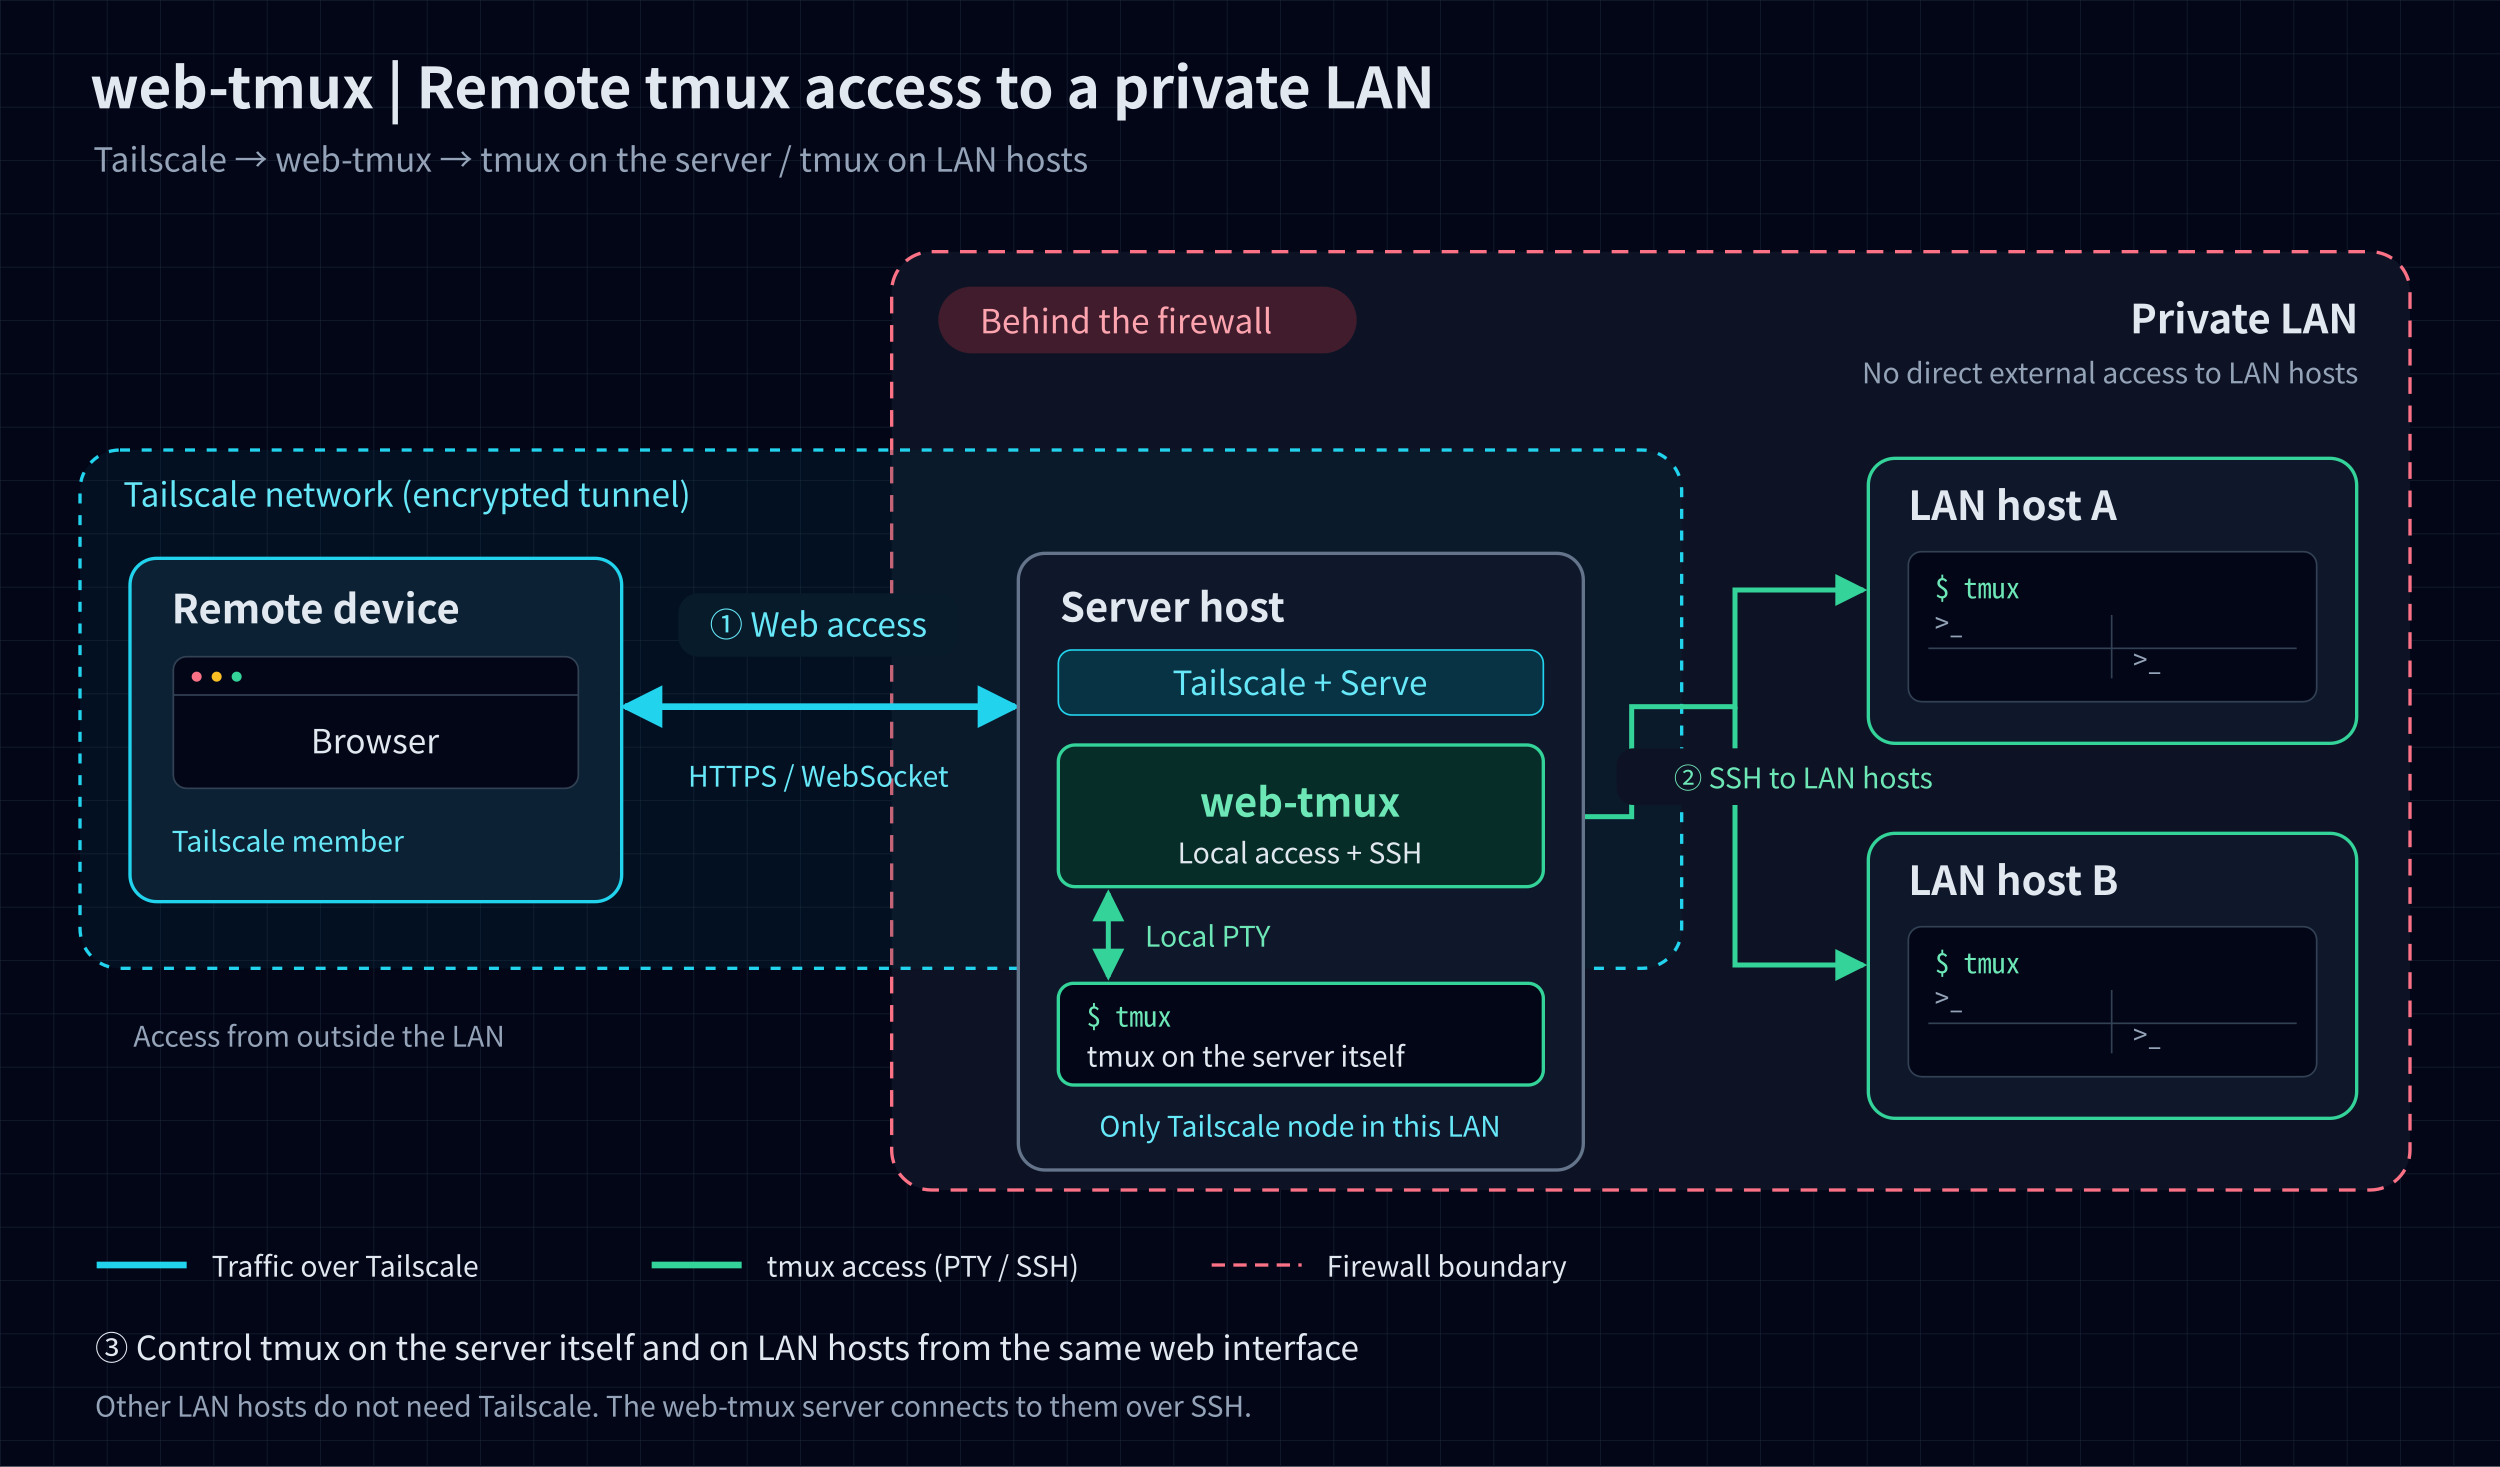
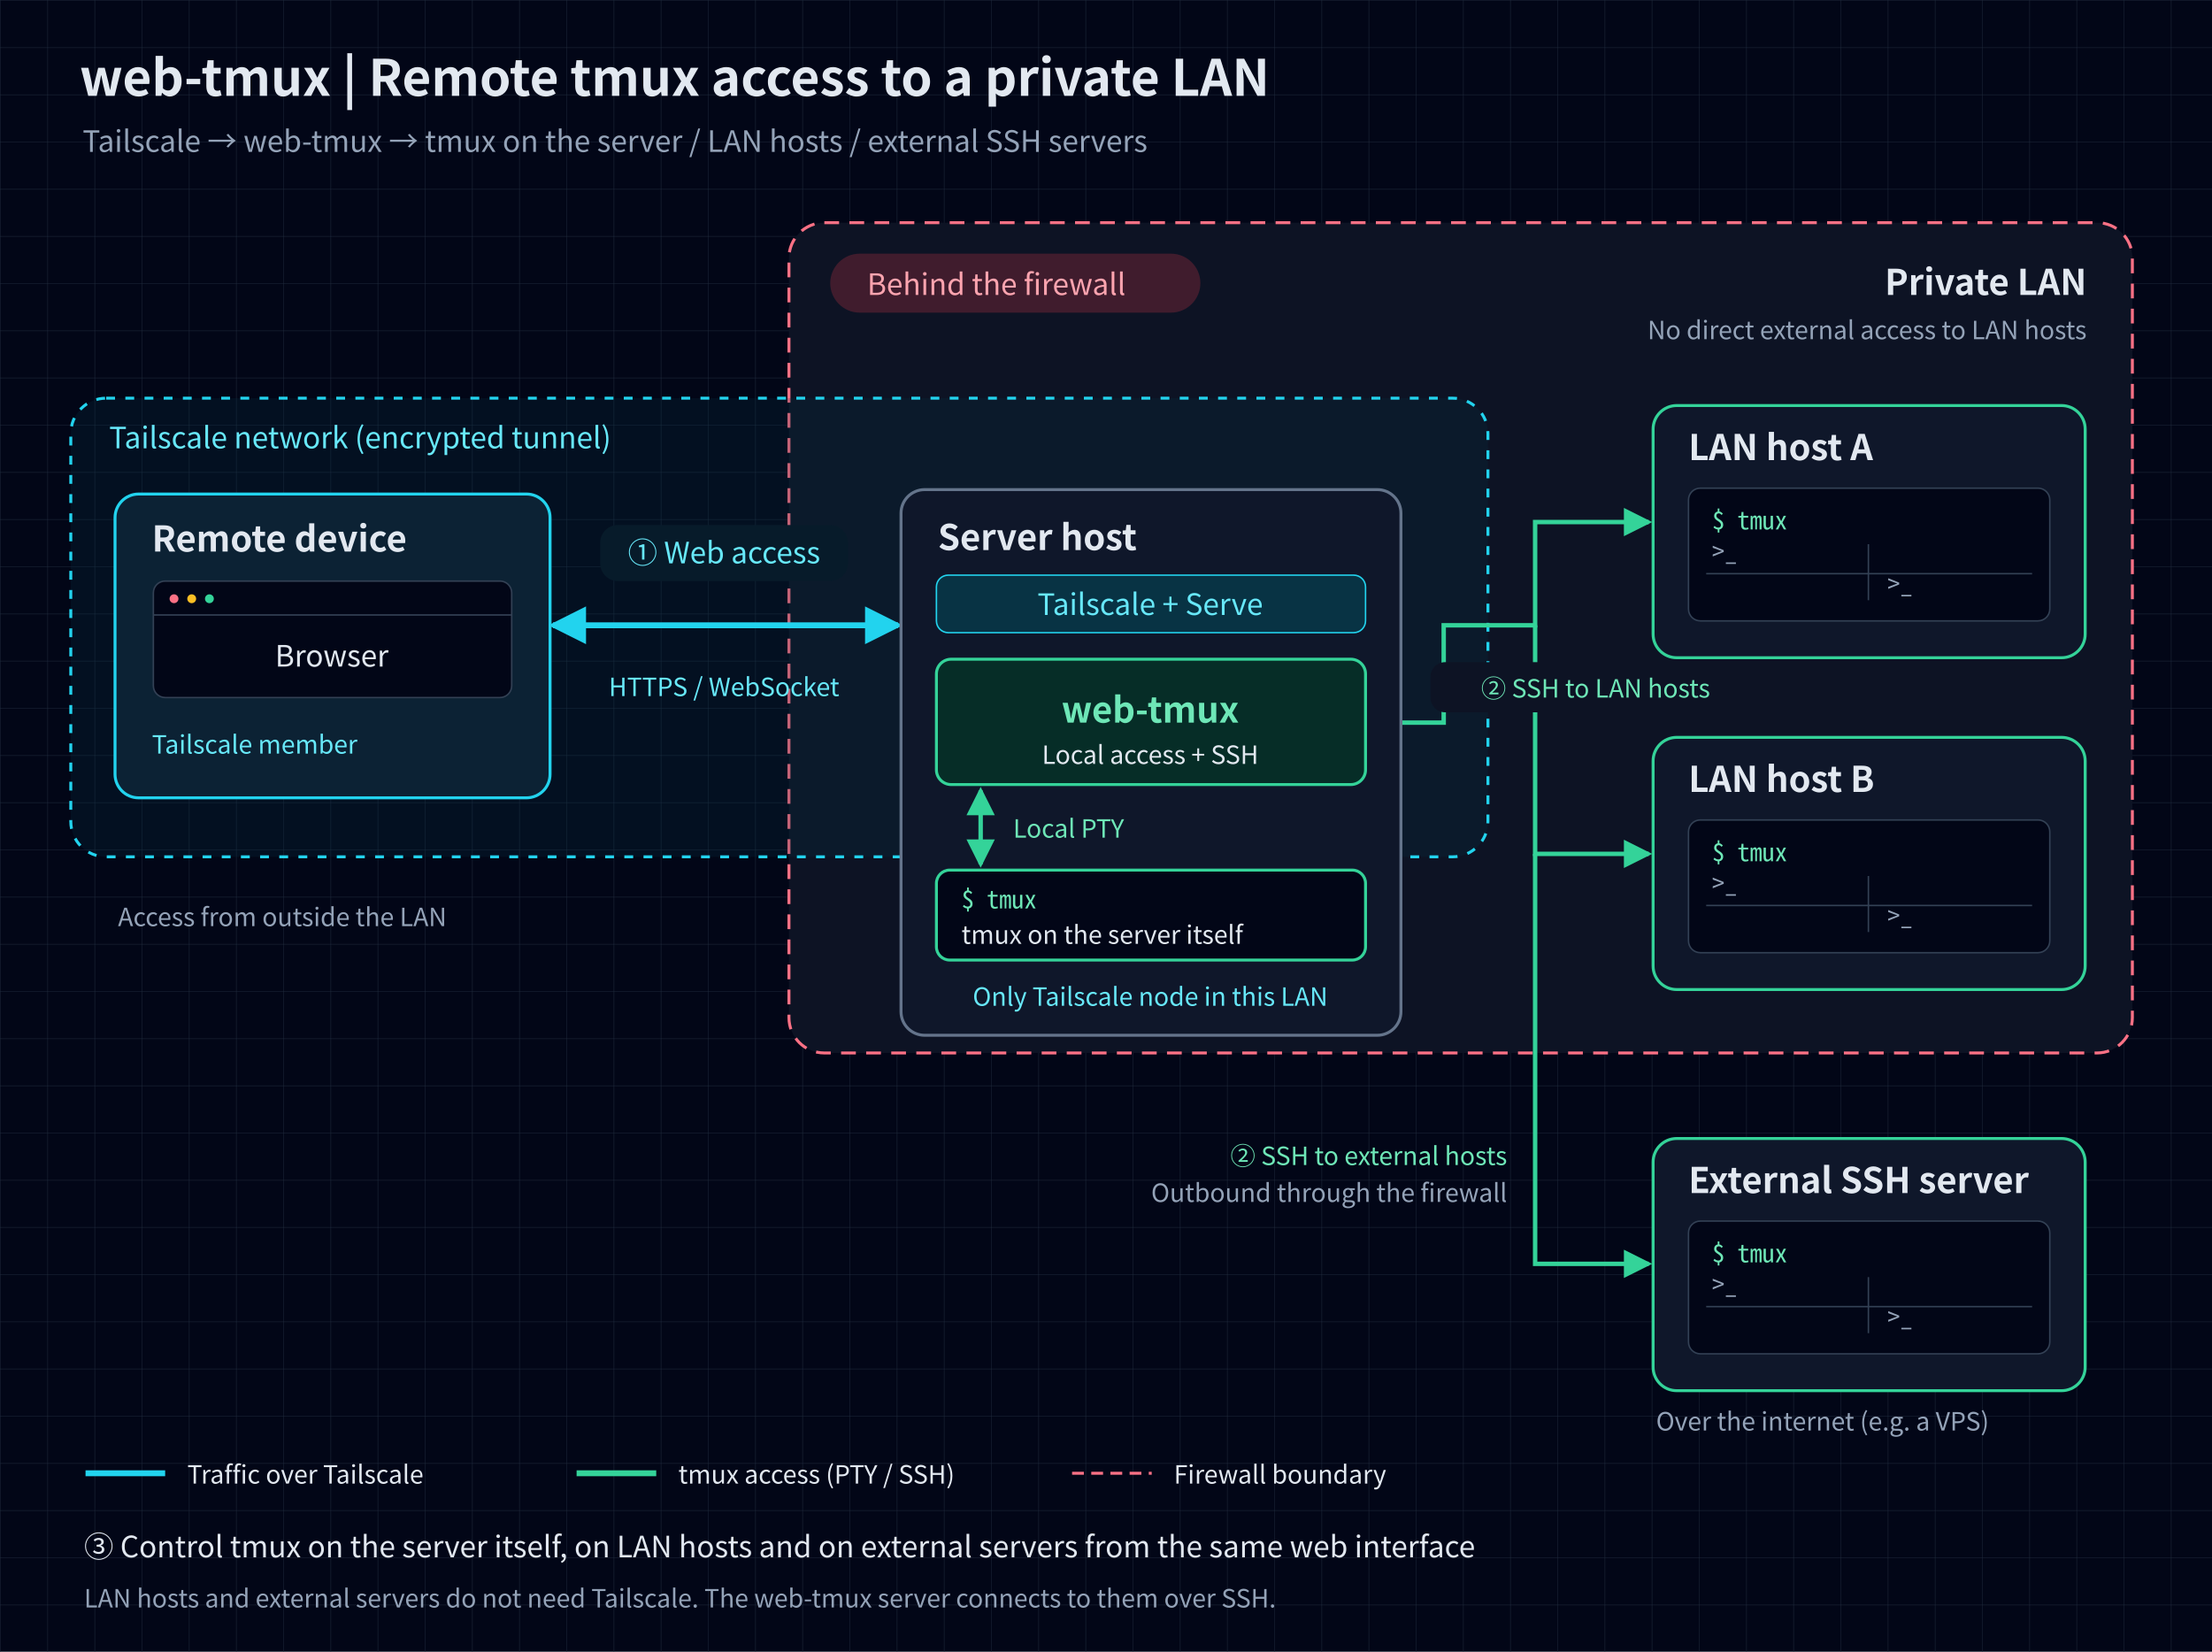
- <svg xmlns="http://www.w3.org/2000/svg" width="1500" height="880" viewBox="0 0 1500 880" role="img" aria-labelledby="title desc">
+ <svg xmlns="http://www.w3.org/2000/svg" width="1500" height="1120" viewBox="0 0 1500 1120" role="img" aria-labelledby="title desc">
  <defs>
    <pattern id="grid" width="32" height="32" patternUnits="userSpaceOnUse">
      <path d="M32 0H0V32" fill="none" stroke="#1e293b" stroke-width="0.6" />
    </pattern>
    <marker id="cyan" viewBox="0 0 10 10" refX="8" refY="5" markerWidth="8" markerHeight="8" orient="auto-start-reverse">
      <path d="M1 1L9 5L1 9Z" fill="#22d3ee" />
    </marker>
    <marker id="green" viewBox="0 0 10 10" refX="8" refY="5" markerWidth="8" markerHeight="8" orient="auto-start-reverse">
      <path d="M1 1L9 5L1 9Z" fill="#34d399" />
    </marker>
    <style>
      text{font-family:'Noto Sans CJK JP','Noto Sans JP',sans-serif;fill:#e2e8f0}
      .title{font-size:34px;font-weight:700}.heading{font-size:24px;font-weight:700}.body{font-size:20px}.small{font-size:17px}.muted{fill:#94a3b8}.cyan{fill:#67e8f9}.green{fill:#6ee7b7}.rose{fill:#fda4af}.mono{font-family:'Noto Sans Mono CJK JP',monospace}
    </style>
  </defs>
-   <rect width="1500" height="880" fill="#020617" />
-   <rect width="1500" height="880" fill="url(#grid)" />
+   <rect width="1500" height="1120" fill="#020617" />
+   <rect width="1500" height="1120" fill="url(#grid)" />
  <text x="54" y="65" class="title">web-tmux | Remote tmux access to a private LAN</text>
-   <text x="56" y="103" class="body muted">Tailscale → web-tmux → tmux on the server / tmux on LAN hosts</text>
+   <text x="56" y="103" class="body muted">Tailscale → web-tmux → tmux on the server / LAN hosts / external SSH servers</text>
  <rect x="535" y="151" width="911" height="563" rx="24" fill="#0d1324" stroke="#fb7185" stroke-width="2" stroke-dasharray="10 7" />
  <rect x="563" y="172" width="251" height="40" rx="20" fill="#401c2d" />
  <text x="588" y="200" class="body rose">Behind the firewall</text>
  <text x="1415" y="200" text-anchor="end" class="heading">Private LAN</text>
  <text x="1415" y="230" text-anchor="end" class="small muted">No direct external access to LAN hosts</text>
  <rect x="48" y="270" width="961" height="311" rx="24" fill="#083344" fill-opacity="0.22" stroke="#22d3ee" stroke-width="2" stroke-dasharray="6 7" />
  <text x="74" y="304" class="body cyan">Tailscale network (encrypted tunnel)</text>
  <path d="M375 424H609" fill="none" stroke="#22d3ee" stroke-width="4" marker-start="url(#cyan)" marker-end="url(#cyan)" />
  <path d="M928 490H979V424H1041V354H1118" fill="none" stroke="#34d399" stroke-width="3" marker-start="url(#green)" marker-end="url(#green)" />
  <path d="M1041 424V579H1118" fill="none" stroke="#34d399" stroke-width="3" marker-end="url(#green)" />
  <rect x="407" y="356" width="168" height="38" rx="12" fill="#071b2a" />
  <text x="491" y="382" text-anchor="middle" class="body cyan">① Web access</text>
  <text x="491" y="472" text-anchor="middle" class="small cyan">HTTPS / WebSocket</text>
  <rect x="78" y="335" width="295" height="206" rx="16" fill="#0f172a" />
  <rect x="78" y="335" width="295" height="206" rx="16" fill="#083344" fill-opacity="0.4" stroke="#22d3ee" stroke-width="2" />
  <text x="103" y="374" class="heading">Remote device</text>
  <rect x="104" y="394" width="243" height="79" rx="8" fill="#020617" stroke="#334155" />
  <path d="M104 417H347" stroke="#334155" />
  <circle cx="118" cy="406" r="3" fill="#fb7185" />
  <circle cx="130" cy="406" r="3" fill="#fbbf24" />
  <circle cx="142" cy="406" r="3" fill="#34d399" />
  <text x="225" y="452" text-anchor="middle" class="body">Browser</text>
  <text x="103" y="511" class="small cyan">Tailscale member</text>
  <text x="80" y="628" class="small muted">Access from outside the LAN</text>
  <rect x="611" y="332" width="339" height="370" rx="16" fill="#0f172a" stroke="#64748b" stroke-width="2" />
  <text x="636" y="373" class="heading">Server host</text>
  <rect x="635" y="390" width="291" height="39" rx="8" fill="#083344" stroke="#22d3ee" />
  <text x="780" y="417" text-anchor="middle" class="body cyan">Tailscale + Serve</text>
  <rect x="635" y="447" width="291" height="85" rx="10" fill="#062d27" stroke="#34d399" stroke-width="2" />
  <text x="780" y="490" text-anchor="middle" class="heading green">web-tmux</text>
  <text x="780" y="518" text-anchor="middle" class="small">Local access + SSH</text>
  <path d="M665 536V586" fill="none" stroke="#34d399" stroke-width="3" marker-start="url(#green)" marker-end="url(#green)" />
  <text x="687" y="568" class="small green">Local PTY</text>
  <rect x="635" y="590" width="291" height="61" rx="9" fill="#020617" stroke="#34d399" stroke-width="2" />
  <text x="652" y="616" class="small green mono">$ tmux</text>
  <text x="652" y="640" class="small">tmux on the server itself</text>
  <text x="780" y="682" text-anchor="middle" class="small cyan">Only Tailscale node in this LAN</text>
  <rect x="1121" y="275" width="293" height="171" rx="16" fill="#0f172a" stroke="#34d399" stroke-width="2" />
  <text x="1145" y="312" class="heading">LAN host A</text>
  <rect x="1145" y="331" width="245" height="90" rx="8" fill="#020617" stroke="#334155" />
  <text x="1161" y="359" class="small green mono">$ tmux</text>
  <path d="M1267 369V407M1157 389H1378" stroke="#334155" />
  <text x="1161" y="380" class="small muted mono">&gt;_</text>
  <text x="1280" y="402" class="small muted mono">&gt;_</text>
  <rect x="1121" y="500" width="293" height="171" rx="16" fill="#0f172a" stroke="#34d399" stroke-width="2" />
  <text x="1145" y="537" class="heading">LAN host B</text>
  <rect x="1145" y="556" width="245" height="90" rx="8" fill="#020617" stroke="#334155" />
  <text x="1161" y="584" class="small green mono">$ tmux</text>
  <path d="M1267 594V632M1157 614H1378" stroke="#334155" />
  <text x="1161" y="605" class="small muted mono">&gt;_</text>
  <text x="1280" y="627" class="small muted mono">&gt;_</text>
  <rect x="970" y="449" width="224" height="34" rx="10" fill="#0d1324" />
  <text x="1082" y="473" text-anchor="middle" class="small green">② SSH to LAN hosts</text>
-   <path d="M58 759H112" stroke="#22d3ee" stroke-width="4" />
-   <text x="127" y="766" class="small">Traffic over Tailscale</text>
-   <path d="M391 759H445" stroke="#34d399" stroke-width="4" />
-   <text x="460" y="766" class="small">tmux access (PTY / SSH)</text>
-   <path d="M727 759H781" stroke="#fb7185" stroke-width="2" stroke-dasharray="8 5" />
-   <text x="796" y="766" class="small">Firewall boundary</text>
-   <text x="57" y="816" class="body">③ Control tmux on the server itself and on LAN hosts from the same web interface</text>
-   <text x="57" y="850" class="small muted">Other LAN hosts do not need Tailscale. The web-tmux server connects to them over SSH.</text>
+   <path d="M1041 579V857H1118" fill="none" stroke="#34d399" stroke-width="3" marker-end="url(#green)" />
+   <text x="1022" y="790" text-anchor="end" class="small green">② SSH to external hosts</text>
+   <text x="1022" y="815" text-anchor="end" class="small muted">Outbound through the firewall</text>
+   <rect x="1121" y="772" width="293" height="171" rx="16" fill="#0f172a" stroke="#34d399" stroke-width="2" />
+   <text x="1145" y="809" class="heading">External SSH server</text>
+   <rect x="1145" y="828" width="245" height="90" rx="8" fill="#020617" stroke="#334155" />
+   <text x="1161" y="856" class="small green mono">$ tmux</text>
+   <path d="M1267 866V904M1157 886H1378" stroke="#334155" />
+   <text x="1161" y="877" class="small muted mono">&gt;_</text>
+   <text x="1280" y="899" class="small muted mono">&gt;_</text>
+   <text x="1123" y="970" class="small muted">Over the internet (e.g. a VPS)</text>
+   <path d="M58 999H112" stroke="#22d3ee" stroke-width="4" />
+   <text x="127" y="1006" class="small">Traffic over Tailscale</text>
+   <path d="M391 999H445" stroke="#34d399" stroke-width="4" />
+   <text x="460" y="1006" class="small">tmux access (PTY / SSH)</text>
+   <path d="M727 999H781" stroke="#fb7185" stroke-width="2" stroke-dasharray="8 5" />
+   <text x="796" y="1006" class="small">Firewall boundary</text>
+   <text x="57" y="1056" class="body">③ Control tmux on the server itself, on LAN hosts and on external servers from the same web interface</text>
+   <text x="57" y="1090" class="small muted">LAN hosts and external servers do not need Tailscale. The web-tmux server connects to them over SSH.</text>
</svg>
